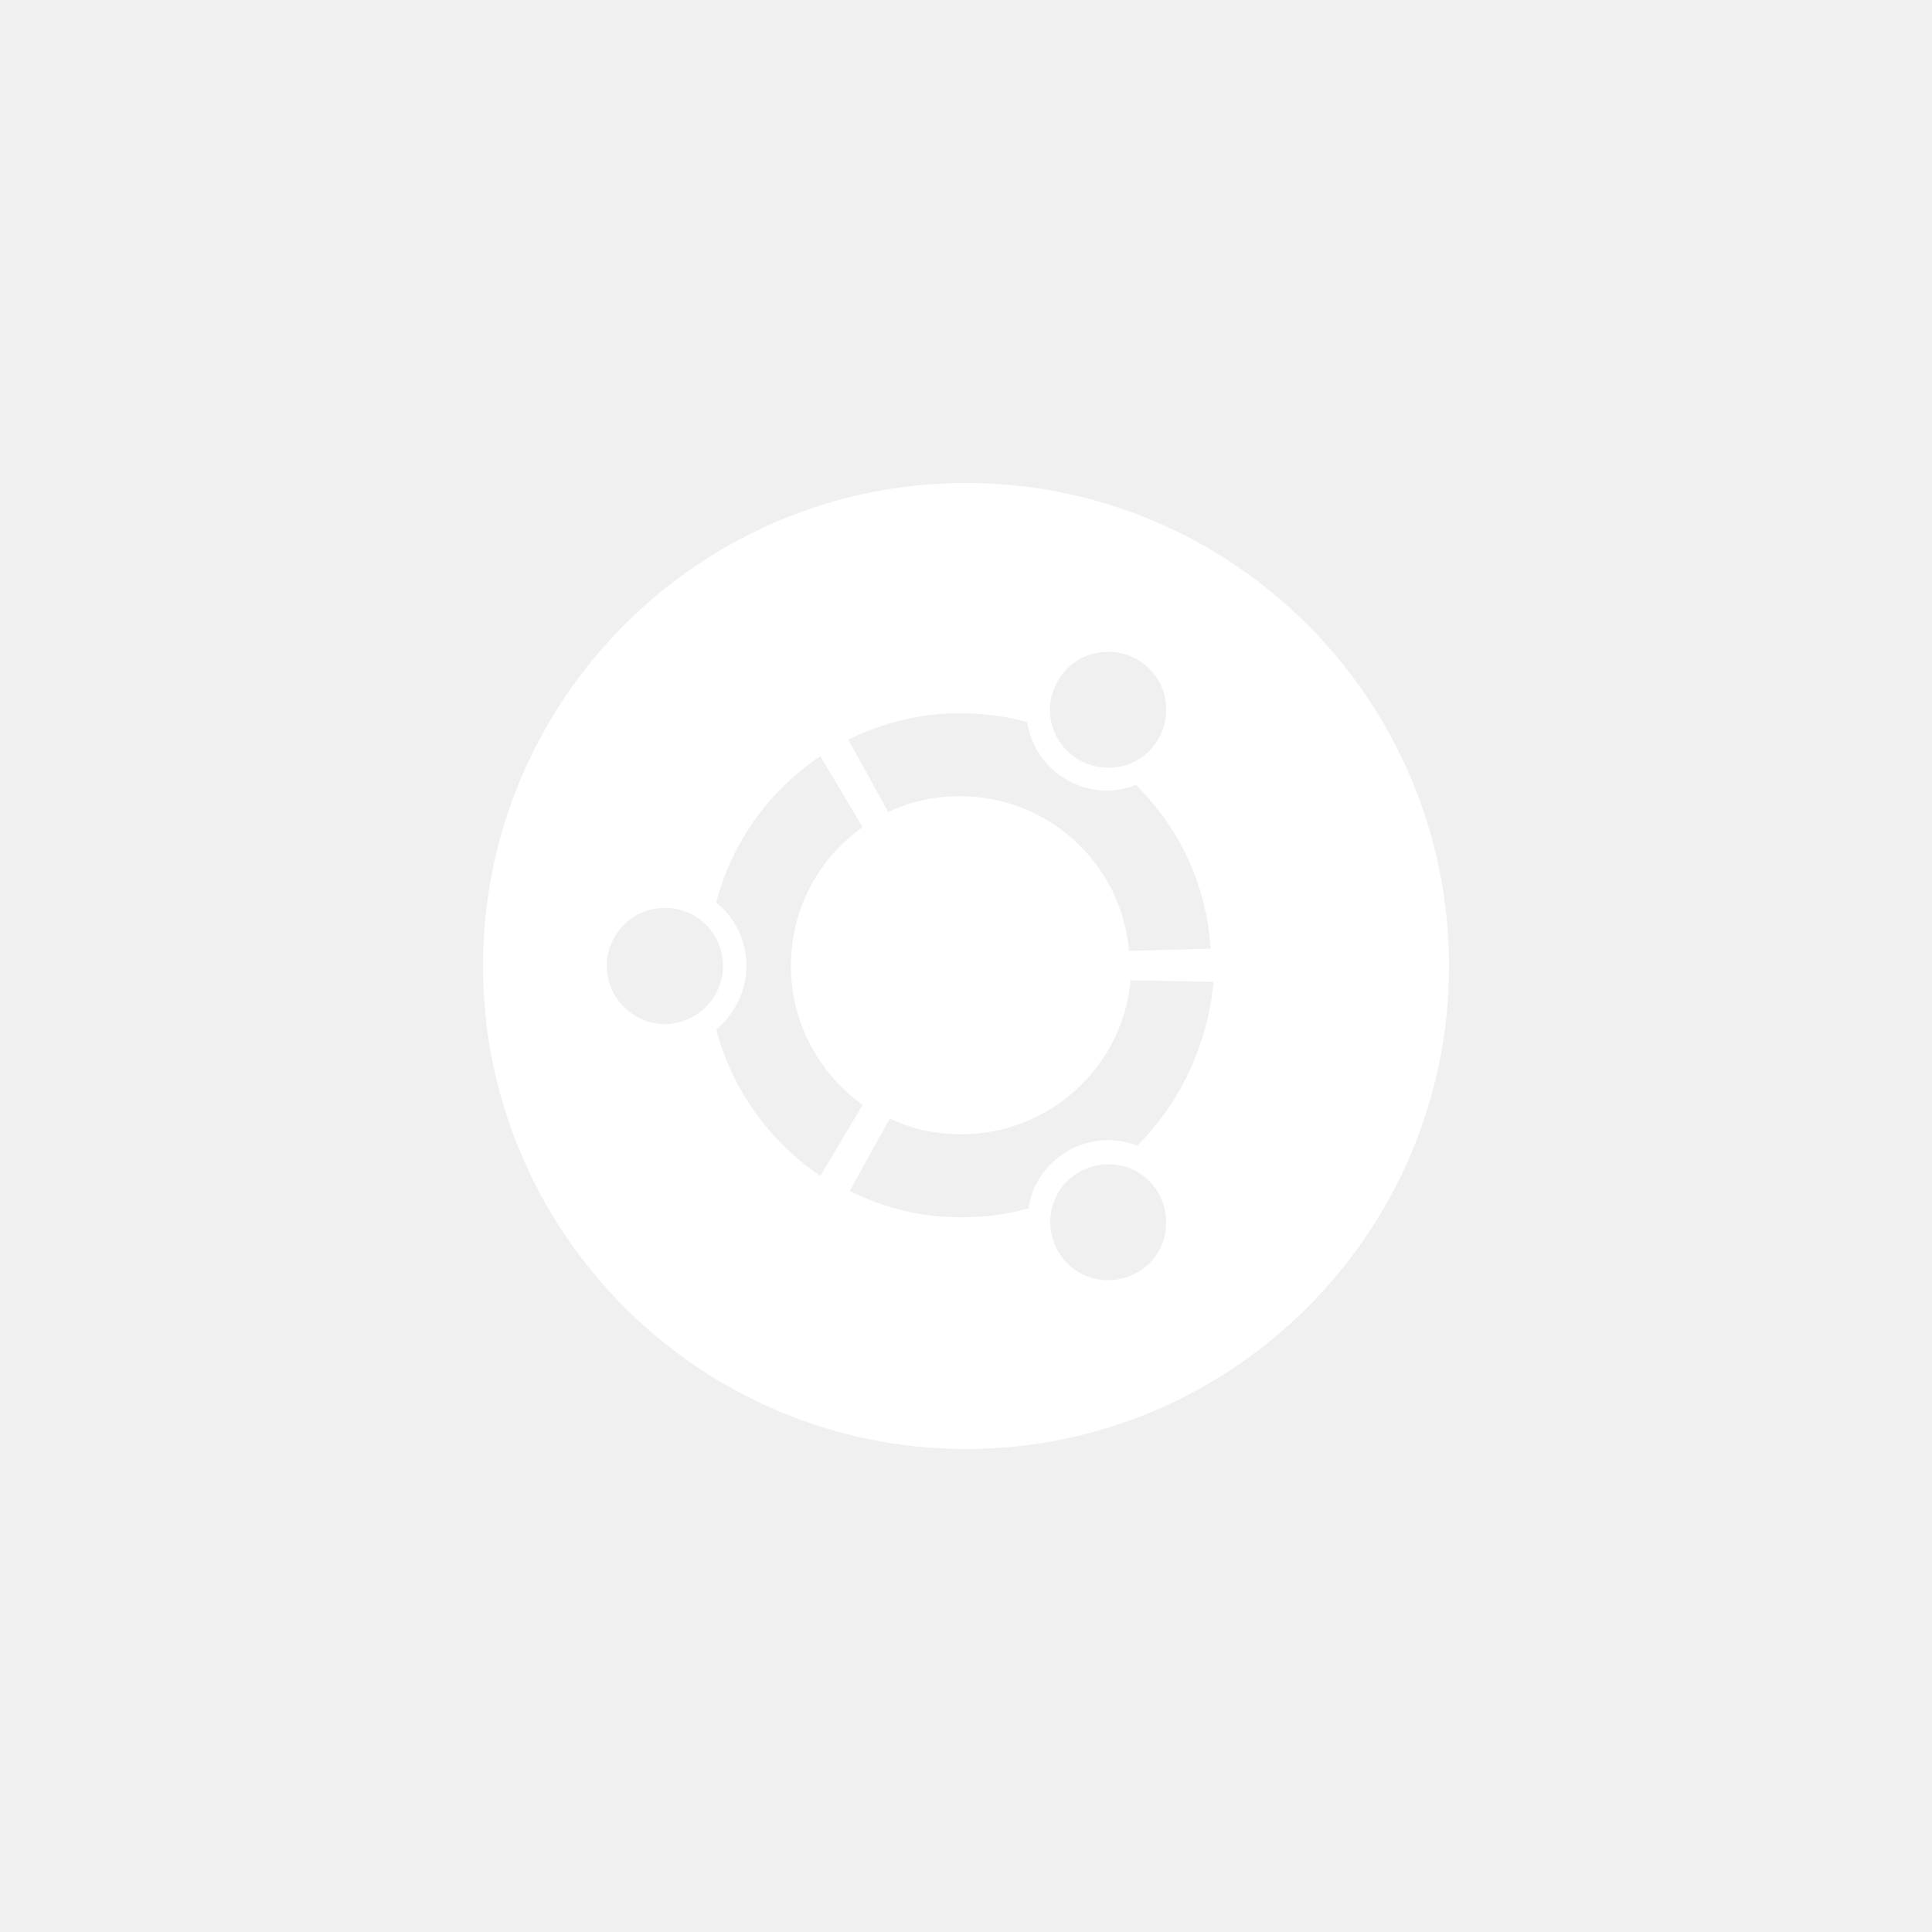
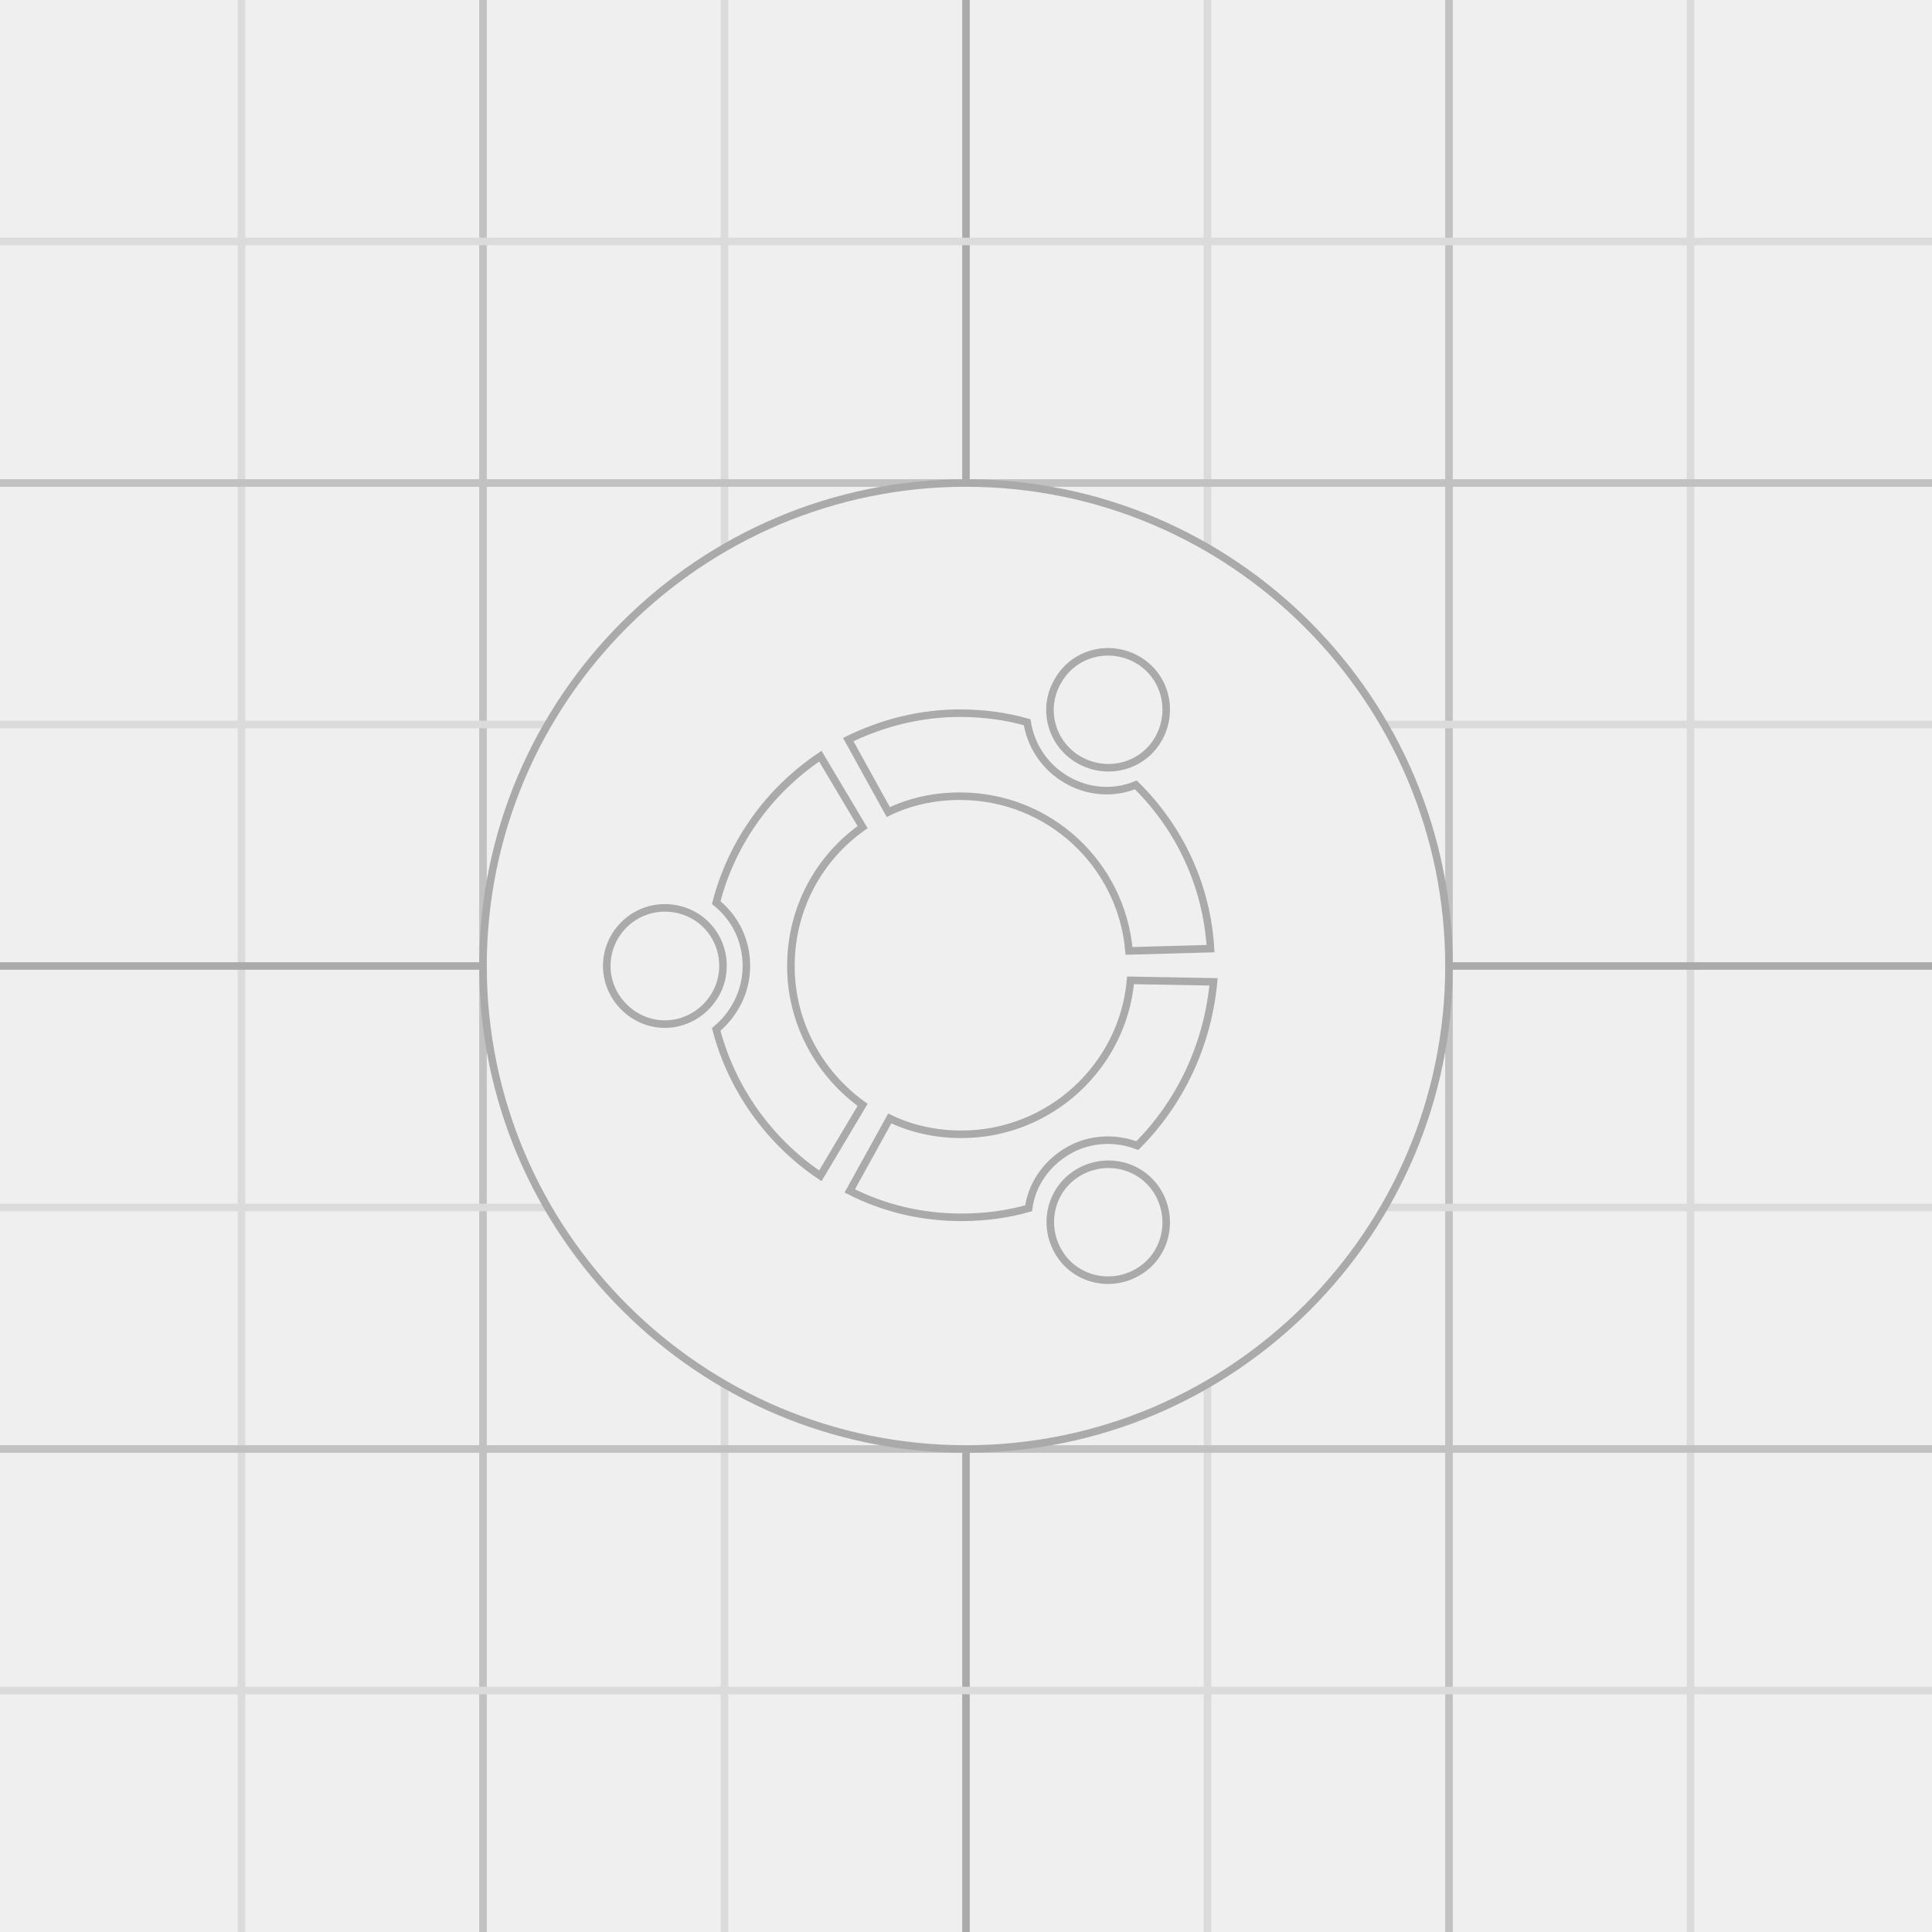
- <svg xmlns="http://www.w3.org/2000/svg" version="1.1" id="Layer_1" x="0px" y="0px" width="256px" height="256px" viewBox="0 0 256 256" enable-background="new 0 0 256 256" xml:space="preserve">
-   <path fill="#FFFFFF" d="M128,64c-35.3,0-64,28.7-64,64c0,35.3,28.7,64,64,64c35.3,0,64-28.7,64-64C192,92.7,163.3,64,128,64z   M140.2,90.2c2.1-3.7,6.8-4.9,10.5-2.8c3.7,2.1,4.9,6.8,2.8,10.5c-2.1,3.7-6.8,4.9-10.5,2.8C139.3,98.6,138,93.9,140.2,90.2z   M88.1,135.7c-4.2,0-7.7-3.5-7.7-7.7c0-4.2,3.4-7.7,7.7-7.7c4.3,0,7.7,3.4,7.7,7.7C95.8,132.2,92.3,135.7,88.1,135.7z M94.9,136.4  c2.4-2,4-5,4-8.4c0-3.4-1.5-6.4-4-8.4c2.1-8.1,7.1-14.9,13.8-19.4l5.6,9.4c-5.8,4.1-9.5,10.8-9.5,18.4c0,7.6,3.8,14.3,9.5,18.4  l-5.6,9.4C102,151.3,97,144.4,94.9,136.4z M150.7,168.6c-3.7,2.1-8.4,0.9-10.5-2.8c-2.1-3.7-0.9-8.4,2.8-10.5  c3.7-2.1,8.4-0.9,10.5,2.8C155.6,161.8,154.4,166.5,150.7,168.6z M150.7,151.8c-2.9-1.1-6.3-1-9.2,0.7c-2.9,1.7-4.8,4.5-5.2,7.6  c-2.8,0.8-5.8,1.2-8.9,1.2c-5.3,0-10.3-1.2-14.8-3.5l5.3-9.6c2.9,1.4,6.1,2.1,9.5,2.1c11.7,0,21.4-9,22.4-20.4l11,0.2  C160,138.6,156.3,146.2,150.7,151.8z M149.6,126c-1-11.5-10.6-20.5-22.4-20.5c-3.4,0-6.6,0.7-9.5,2.1l-5.3-9.6  c4.5-2.2,9.5-3.5,14.8-3.5c3.1,0,6.1,0.4,8.9,1.2c0.5,3.1,2.3,5.9,5.2,7.6c2.9,1.7,6.3,1.9,9.2,0.7c5.7,5.6,9.4,13.2,9.9,21.7  L149.6,126z" />
+ <svg xmlns="http://www.w3.org/2000/svg" version="1.1" x="0px" y="0px" width="256px" height="256px" viewBox="0 0 256 256" enable-background="new 0 0 256 256" xml:space="preserve">
+   <g id="Layer_1">
+     <rect fill="#EFEFEF" width="256" height="256" />
+   </g>
+   <g id="Layer_2">
+     <line fill="none" stroke="#DBDBDB" stroke-miterlimit="10" x1="32" y1="0" x2="32" y2="256" />
+     <line fill="none" stroke="#DBDBDB" stroke-miterlimit="10" x1="96" y1="0" x2="96" y2="256" />
+     <line fill="none" stroke="#C1C1C1" stroke-miterlimit="10" x1="64" y1="0" x2="64" y2="256" />
+     <line fill="#EFEFEF" stroke="#AAAAAA" stroke-miterlimit="10" x1="128" y1="0" x2="128" y2="256" />
+     <line fill="none" stroke="#DBDBDB" stroke-miterlimit="10" x1="160" y1="0" x2="160" y2="256" />
+     <line fill="none" stroke="#C1C1C1" stroke-miterlimit="10" x1="192" y1="0" x2="192" y2="256" />
+     <line fill="none" stroke="#DBDBDB" stroke-miterlimit="10" x1="224" y1="0" x2="224" y2="256" />
+     <line fill="none" stroke="#DBDBDB" stroke-miterlimit="10" x1="0" y1="224" x2="256" y2="224" />
+     <line fill="none" stroke="#DBDBDB" stroke-miterlimit="10" x1="0" y1="160" x2="256" y2="160" />
+     <line fill="none" stroke="#C1C1C1" stroke-miterlimit="10" x1="0" y1="192" x2="256" y2="192" />
+     <line fill="#EFEFEF" stroke="#AAAAAA" stroke-miterlimit="10" x1="0" y1="128" x2="256" y2="128" />
+     <line fill="none" stroke="#DBDBDB" stroke-miterlimit="10" x1="0" y1="96" x2="256" y2="96" />
+     <line fill="none" stroke="#C1C1C1" stroke-miterlimit="10" x1="0" y1="64" x2="256" y2="64" />
+     <line fill="none" stroke="#DBDBDB" stroke-miterlimit="10" x1="0" y1="32" x2="256" y2="32" />
+   </g>
+   <g id="Layer_3">
+     <circle fill="#EFEFEF" cx="128" cy="128" r="64" />
+     <path fill="#EFEFEF" stroke="#AAAAAA" stroke-miterlimit="10" d="M128,64c-35.3,0-64,28.7-64,64s28.7,64,64,64s64-28.7,64-64   S163.3,64,128,64z M140.2,90.2c2.1-3.7,6.8-4.9,10.5-2.8s4.899,6.8,2.8,10.5c-2.1,3.7-6.8,4.9-10.5,2.8   C139.3,98.6,138,93.9,140.2,90.2z M88.1,135.7c-4.2,0-7.7-3.5-7.7-7.7s3.4-7.7,7.7-7.7c4.3,0,7.7,3.4,7.7,7.7   C95.8,132.2,92.3,135.7,88.1,135.7z M94.9,136.4c2.4-2,4-5,4-8.4c0-3.4-1.5-6.4-4-8.4c2.1-8.1,7.1-14.9,13.8-19.4l5.6,9.4   c-5.8,4.1-9.5,10.8-9.5,18.4c0,7.6,3.8,14.3,9.5,18.4l-5.6,9.399C102,151.3,97,144.4,94.9,136.4z M150.7,168.6   c-3.7,2.101-8.4,0.9-10.5-2.8c-2.101-3.7-0.9-8.399,2.8-10.5c3.7-2.1,8.4-0.899,10.5,2.8C155.6,161.8,154.4,166.5,150.7,168.6z    M150.7,151.8c-2.9-1.1-6.3-1-9.2,0.7s-4.8,4.5-5.2,7.6c-2.8,0.801-5.8,1.2-8.9,1.2c-5.3,0-10.3-1.2-14.8-3.5l5.3-9.6   c2.9,1.399,6.1,2.1,9.5,2.1c11.7,0,21.4-9,22.4-20.399l11,0.199C160,138.6,156.3,146.2,150.7,151.8z M149.6,126   c-1-11.5-10.6-20.5-22.399-20.5c-3.4,0-6.6,0.7-9.5,2.1l-5.3-9.6c4.5-2.2,9.5-3.5,14.8-3.5c3.1,0,6.1,0.4,8.899,1.2   c0.5,3.1,2.301,5.9,5.2,7.6c2.9,1.7,6.3,1.9,9.2,0.7c5.7,5.6,9.4,13.2,9.9,21.7L149.6,126z" />
+   </g>
</svg>
